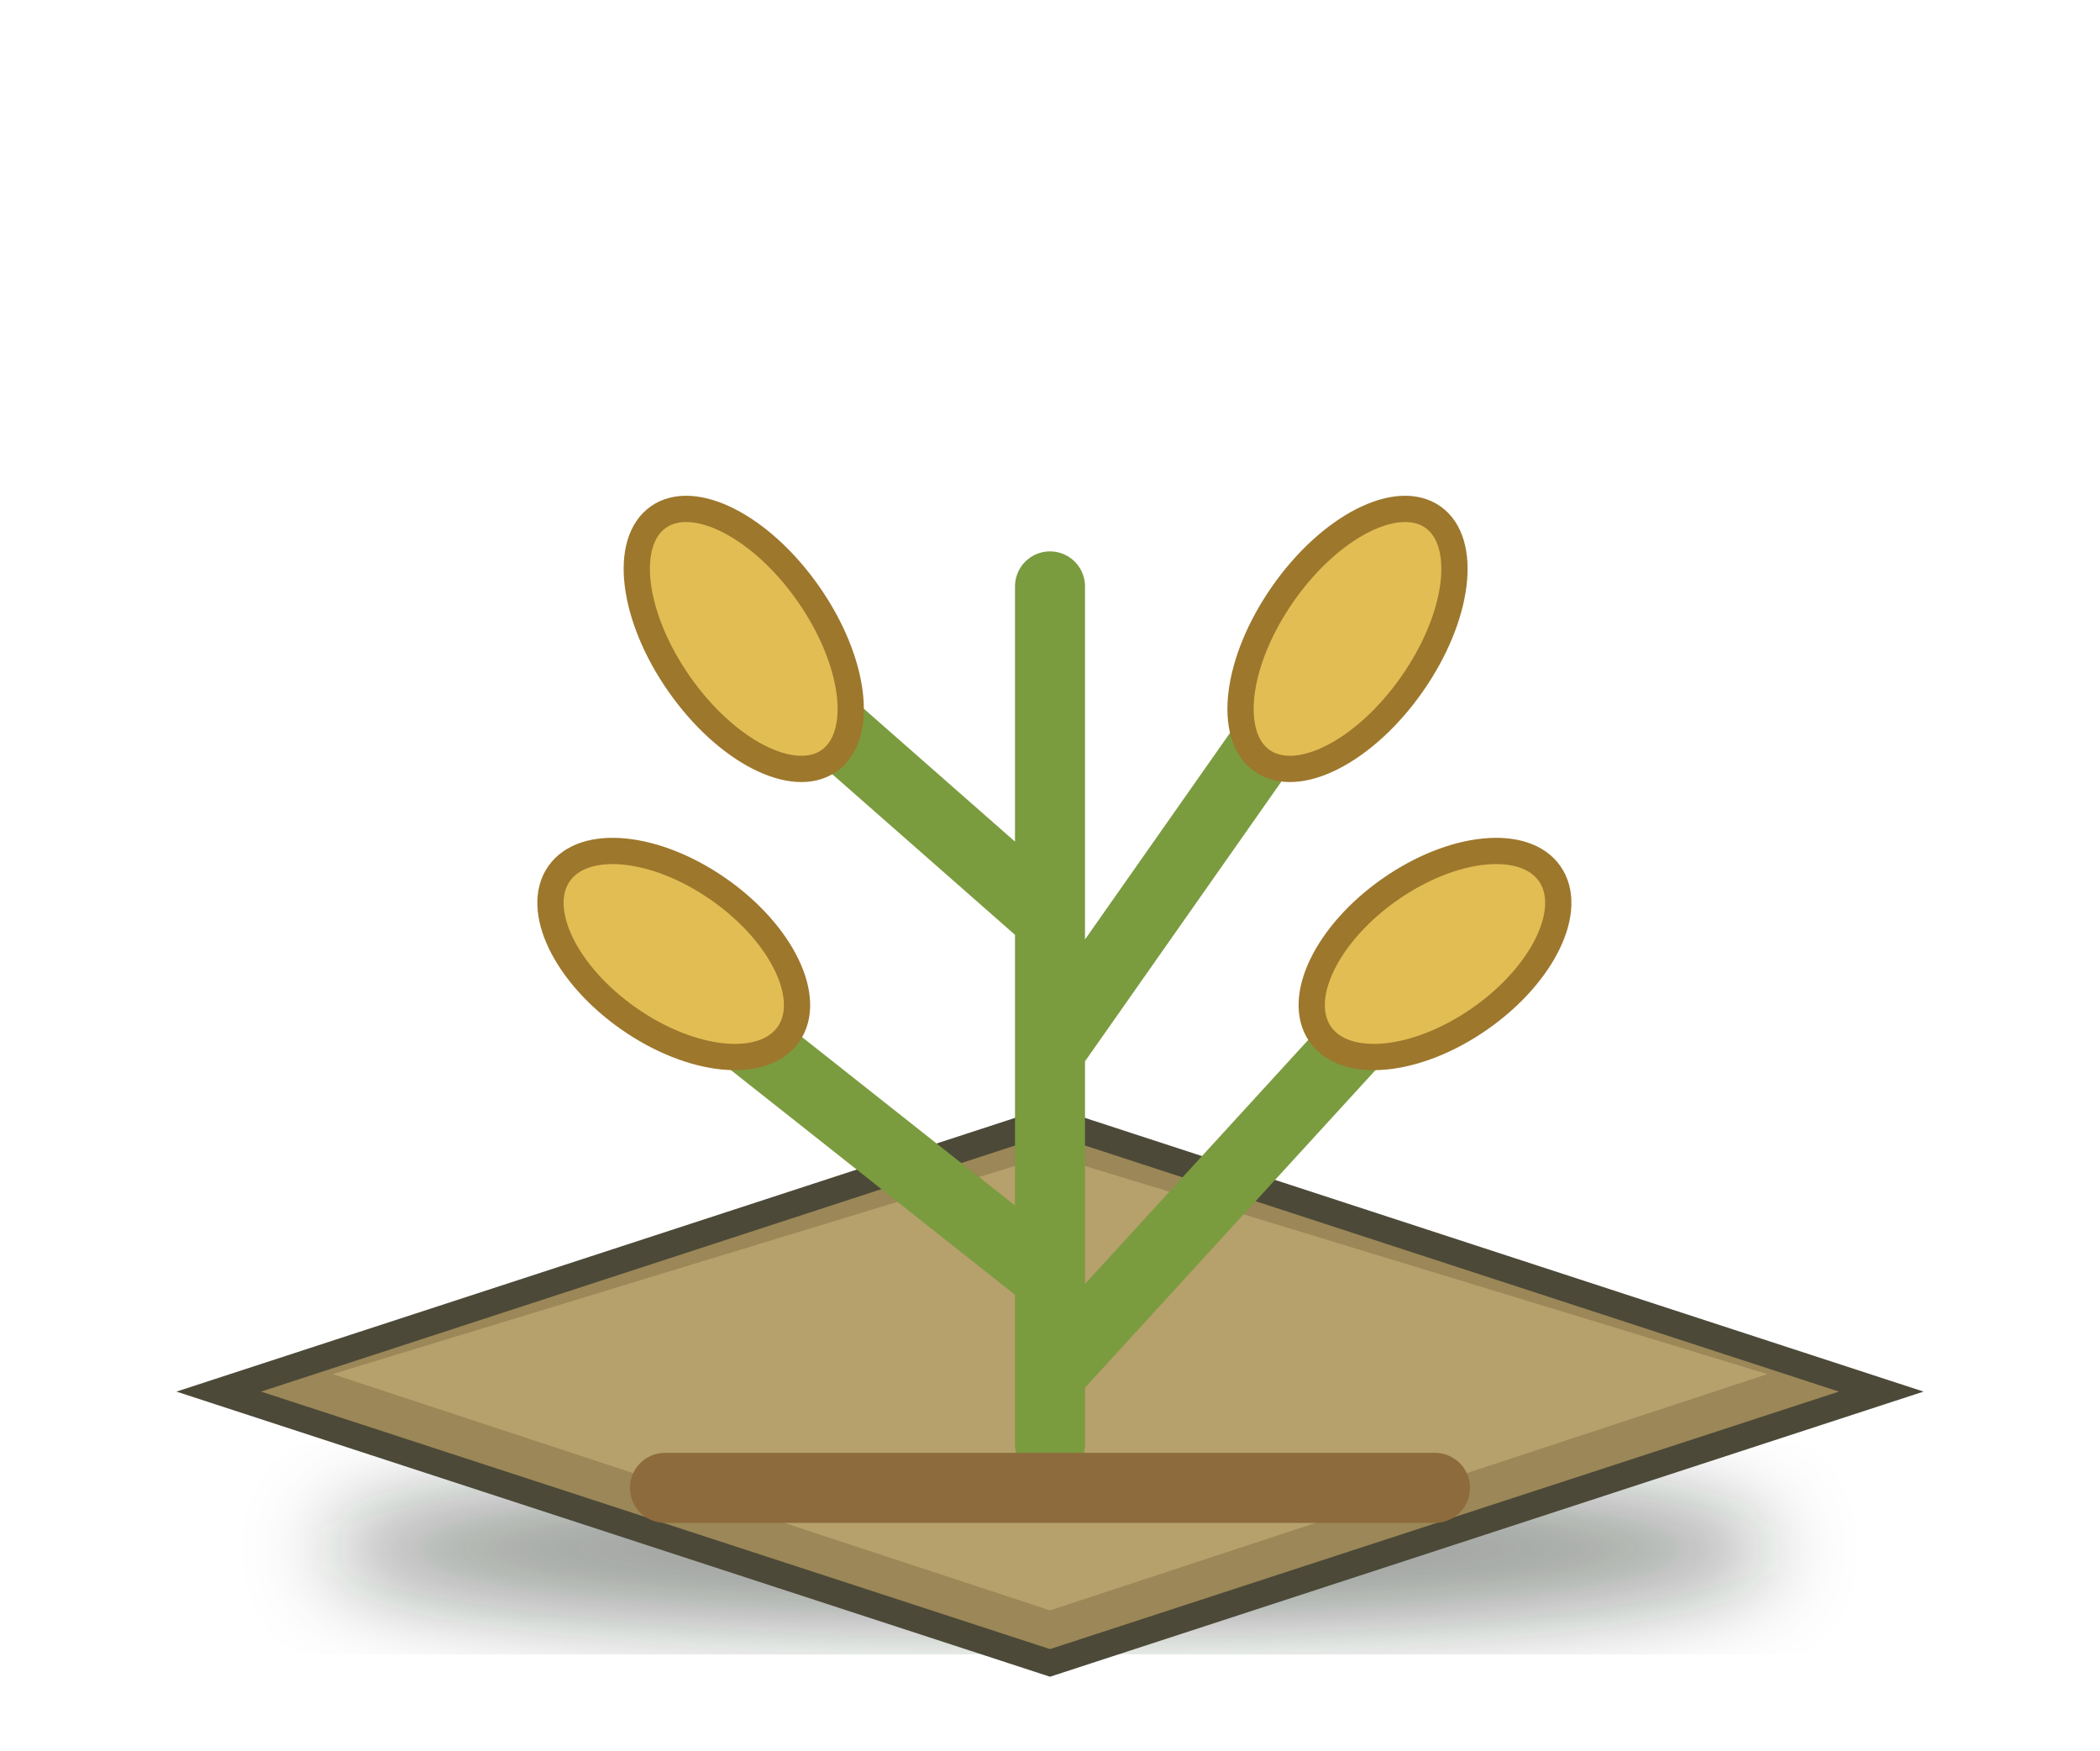
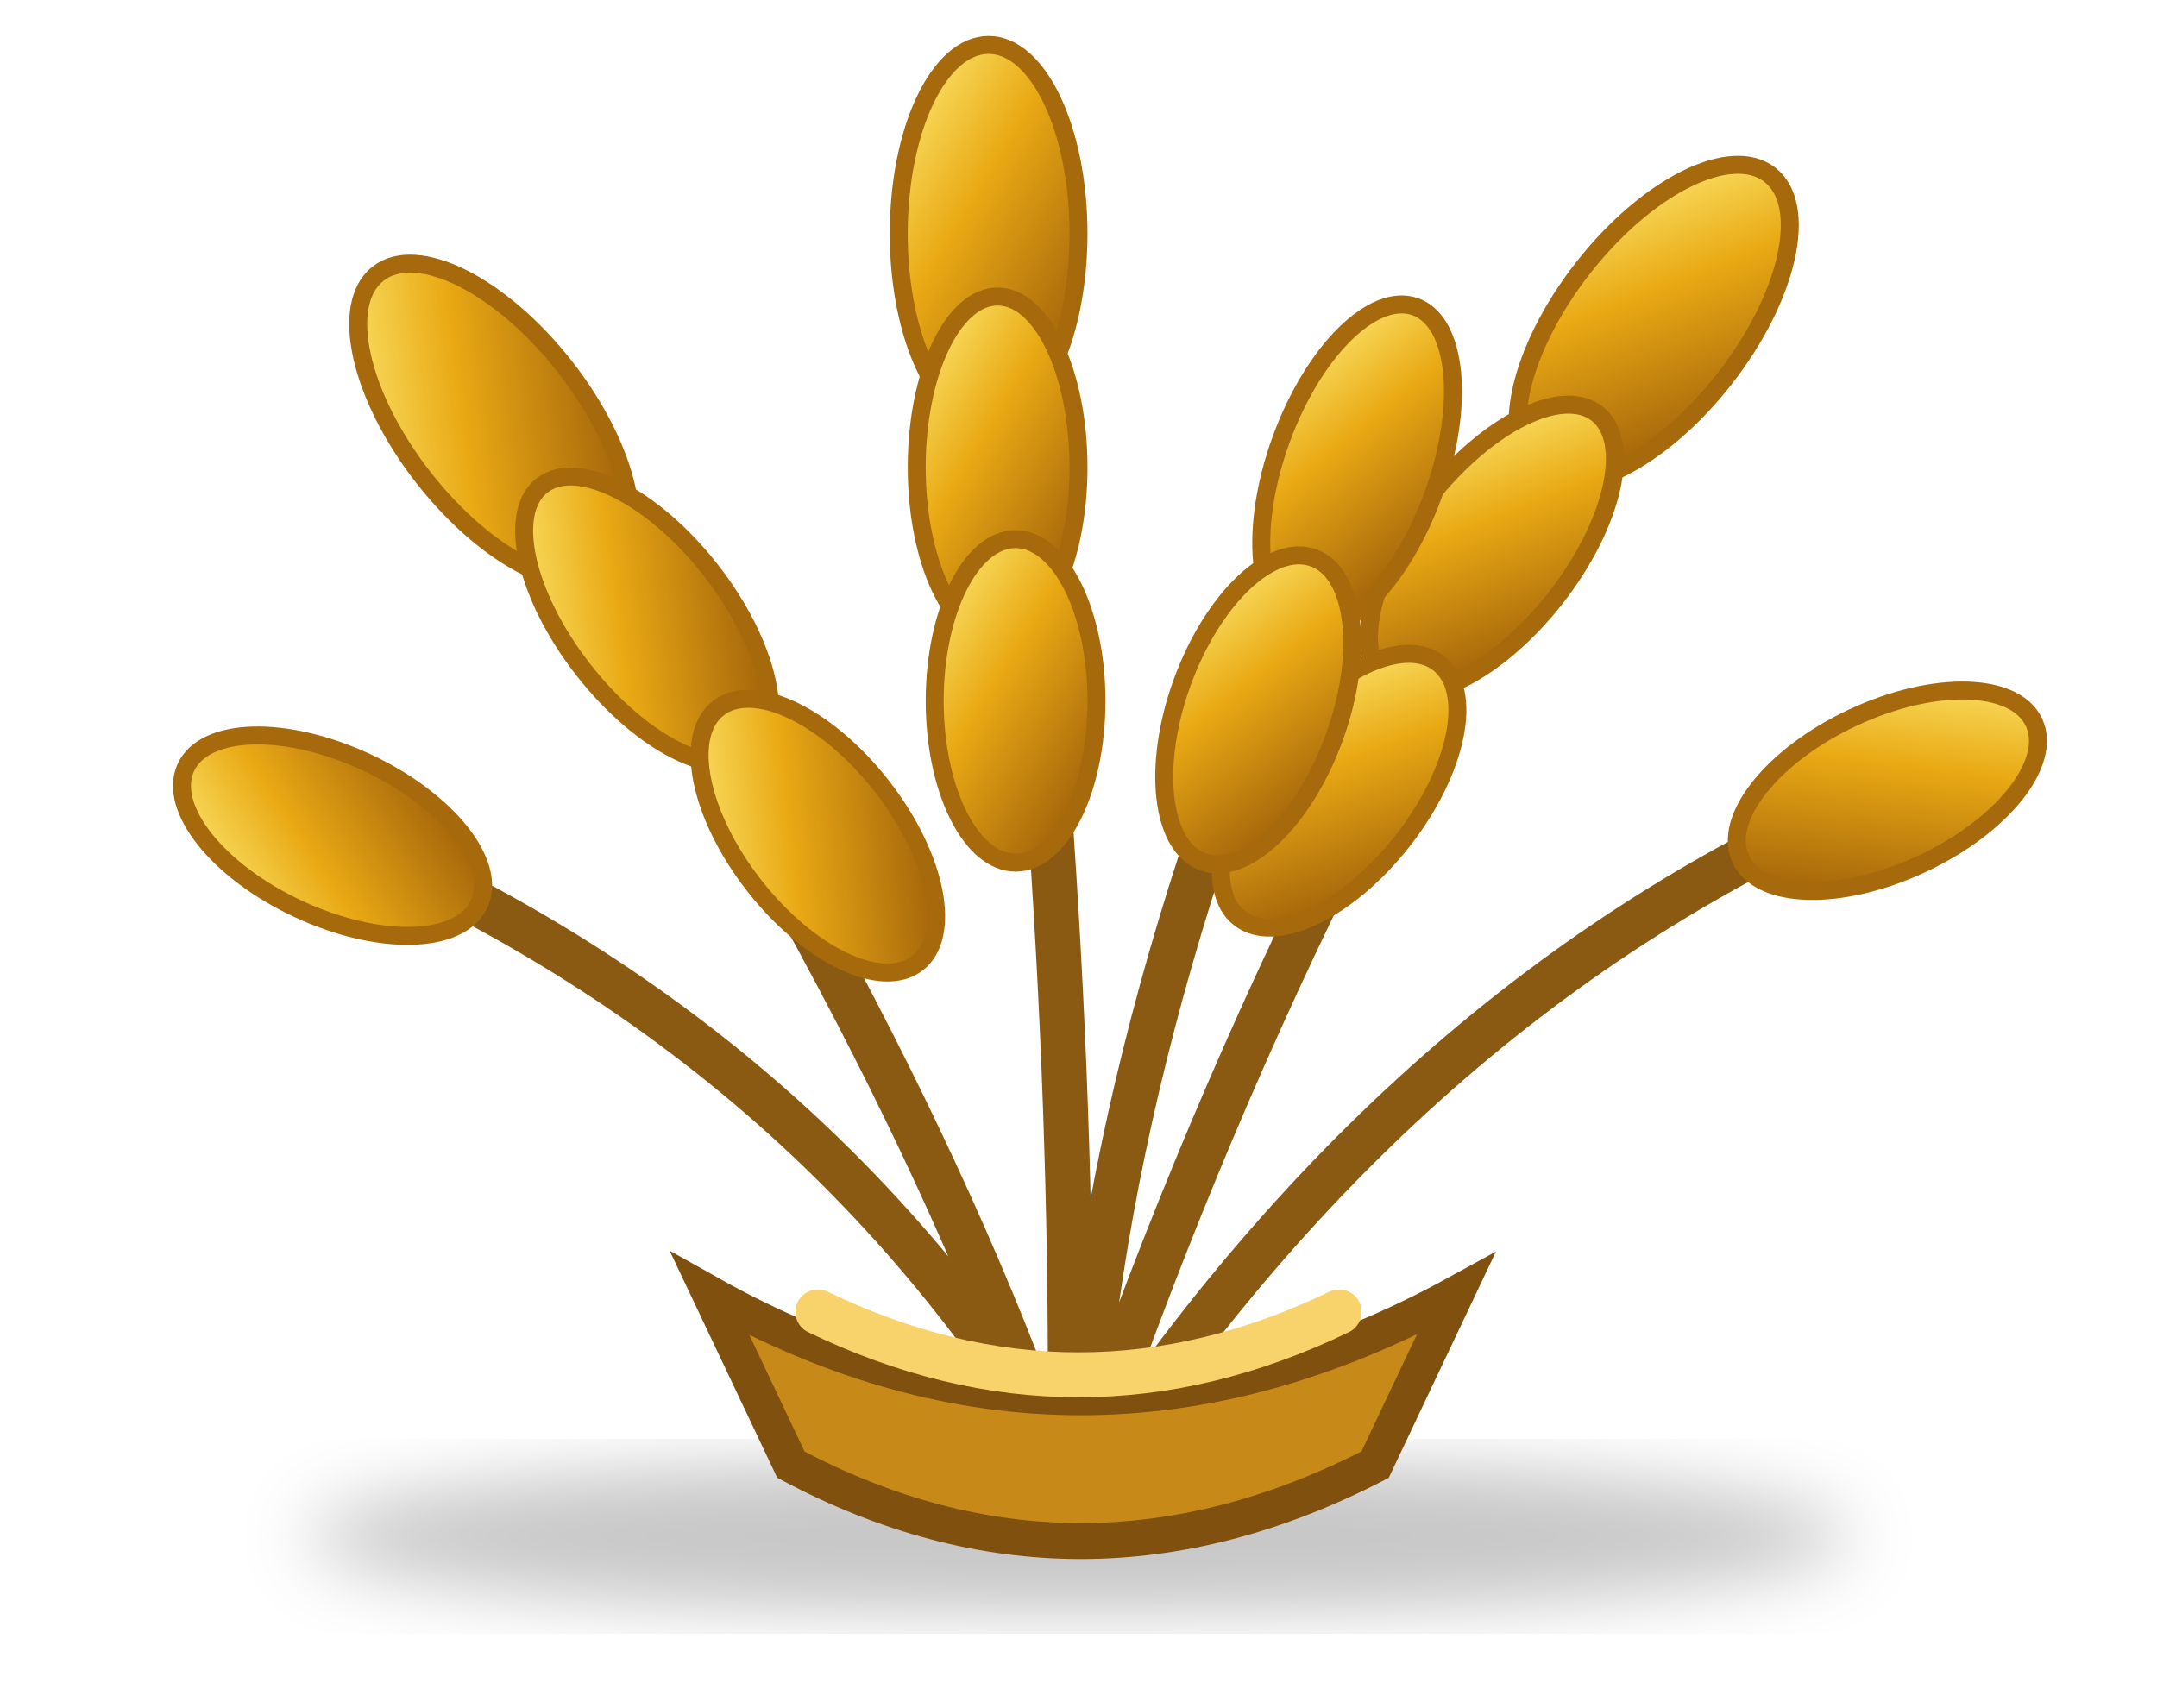
- <svg xmlns="http://www.w3.org/2000/svg" viewBox="0 0 240 200" role="img" aria-label="food kaynağı">
+ <svg xmlns="http://www.w3.org/2000/svg" viewBox="0 0 240 190" role="img" aria-label="Tahıl kaynağı">
  <defs>
+     <linearGradient id="grain" x2=".8" y2="1">
+       <stop stop-color="#fff17c" />
+       <stop offset=".45" stop-color="#e9a914" />
+       <stop offset="1" stop-color="#9d5d0a" />
+     </linearGradient>
    <filter id="s">
-       <feGaussianBlur stdDeviation="5" />
+       <feGaussianBlur stdDeviation="4" />
    </filter>
  </defs>
-   <ellipse cx="120" cy="177" rx="83" ry="10" fill="#10170e" opacity=".4" filter="url(#s)" />
-   <path d="M25 159 120 190 215 159 120 128Z" fill="#9b8757" stroke="#4c4938" stroke-width="3" />
-   <path d="M38 157 120 184 202 157 120 132Z" fill="#b6a06b" />
-   <path d="M120 165V67m0 38L87 76m33 44 33-47m-33 73L77 112m43 45 43-47" stroke="#7b9b3f" stroke-width="8" stroke-linecap="round" />
-   <g fill="#e2bd54" stroke="#9d772c" stroke-width="3">
-     <ellipse cx="85" cy="73" rx="9" ry="17" transform="rotate(-35 85 73)" />
-     <ellipse cx="154" cy="73" rx="9" ry="17" transform="rotate(35 154 73)" />
-     <ellipse cx="77" cy="109" rx="9" ry="16" transform="rotate(-55 77 109)" />
-     <ellipse cx="164" cy="109" rx="9" ry="16" transform="rotate(55 164 109)" />
+   <ellipse cx="120" cy="171" rx="86" ry="9" fill="#000" opacity=".22" filter="url(#s)" />
+   <g fill="none" stroke="#8b5a12" stroke-width="5" stroke-linecap="round">
+     <path d="M118 165Q100 112 55 46M119 165Q120 100 110 24M120 165Q144 94 184 35M120 165Q91 115 35 92M121 165Q157 110 210 88M120 165Q123 112 151 52" />
  </g>
-   <path d="M76 170h88" stroke="#8d6b3d" stroke-width="8" stroke-linecap="round" />
+   <g fill="url(#grain)" stroke="#a66a0c" stroke-width="2">
+     <ellipse cx="55" cy="47" rx="10" ry="21" transform="rotate(-38 55 47)" />
+     <ellipse cx="72" cy="69" rx="9" ry="19" transform="rotate(-38 72 69)" />
+     <ellipse cx="91" cy="93" rx="9" ry="18" transform="rotate(-38 91 93)" />
+     <ellipse cx="37" cy="93" rx="9" ry="18" transform="rotate(-65 37 93)" />
+     <ellipse cx="110" cy="26" rx="10" ry="21" />
+     <ellipse cx="111" cy="52" rx="9" ry="19" />
+     <ellipse cx="113" cy="78" rx="9" ry="18" />
+     <ellipse cx="184" cy="36" rx="10" ry="21" transform="rotate(38 184 36)" />
+     <ellipse cx="166" cy="61" rx="9" ry="19" transform="rotate(38 166 61)" />
+     <ellipse cx="149" cy="88" rx="9" ry="18" transform="rotate(38 149 88)" />
+     <ellipse cx="210" cy="88" rx="9" ry="18" transform="rotate(65 210 88)" />
+     <ellipse cx="151" cy="52" rx="9" ry="19" transform="rotate(20 151 52)" />
+     <ellipse cx="140" cy="79" rx="9" ry="18" transform="rotate(20 140 79)" />
+   </g>
+   <path d="M79 144q41 23 83 0l-9 19q-33 17-65 0Z" fill="#c78a18" stroke="#80500e" stroke-width="4" />
+   <path d="M91 146q29 14 58 0" fill="none" stroke="#f8d36b" stroke-width="5" stroke-linecap="round" />
</svg>
